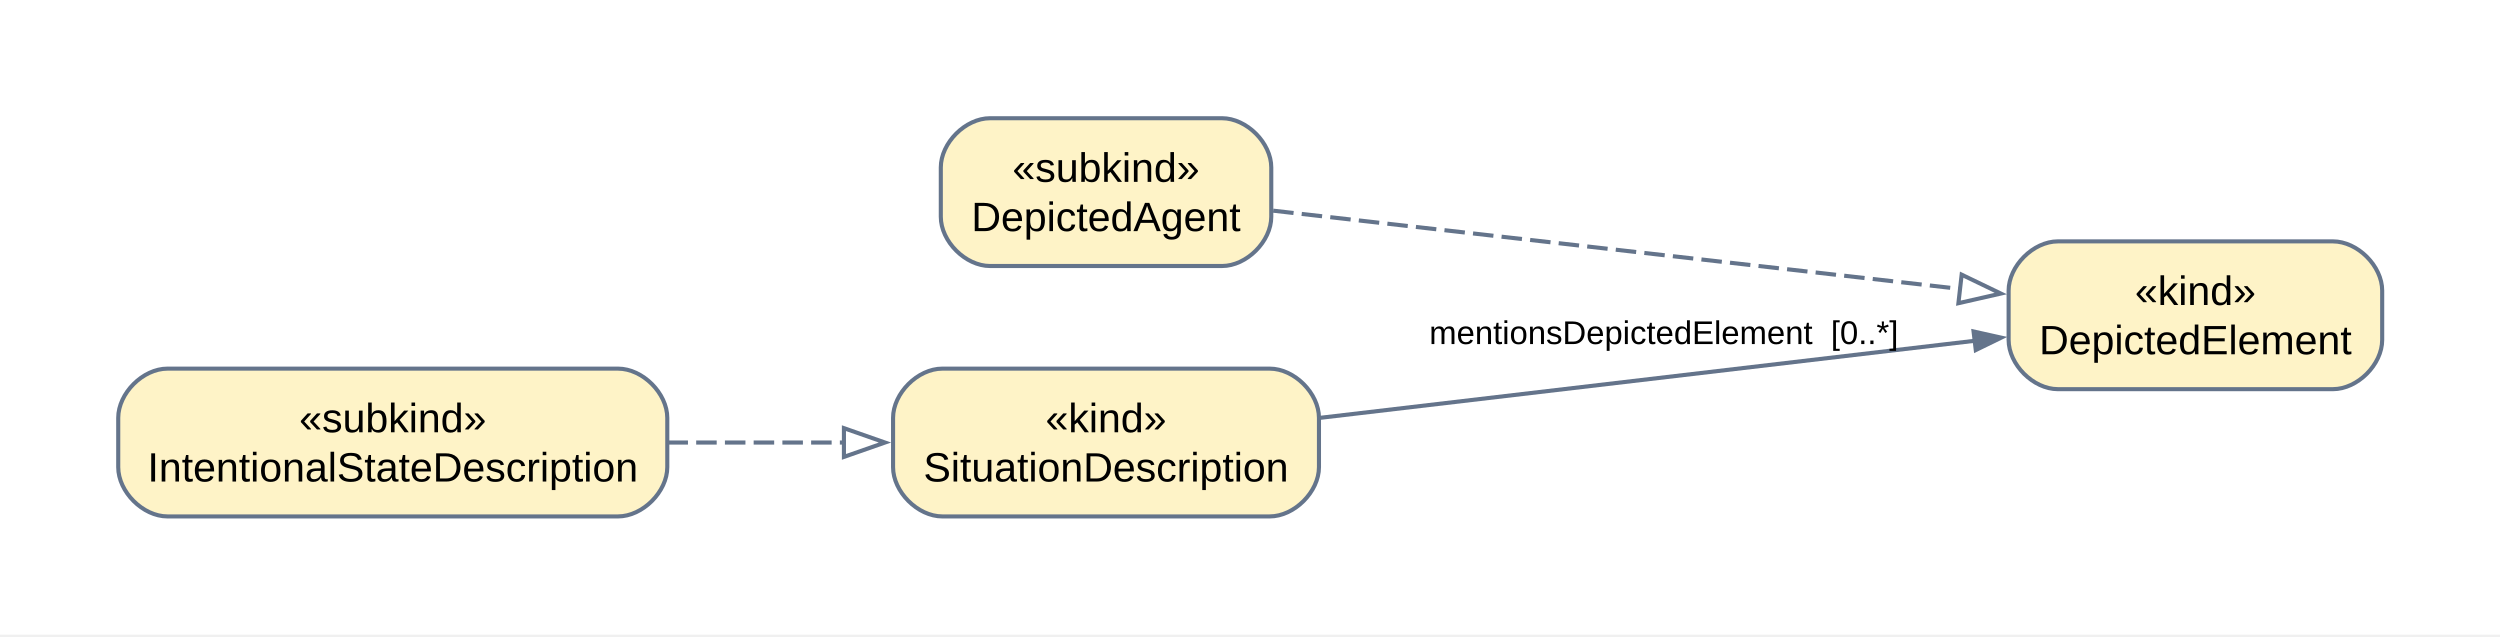
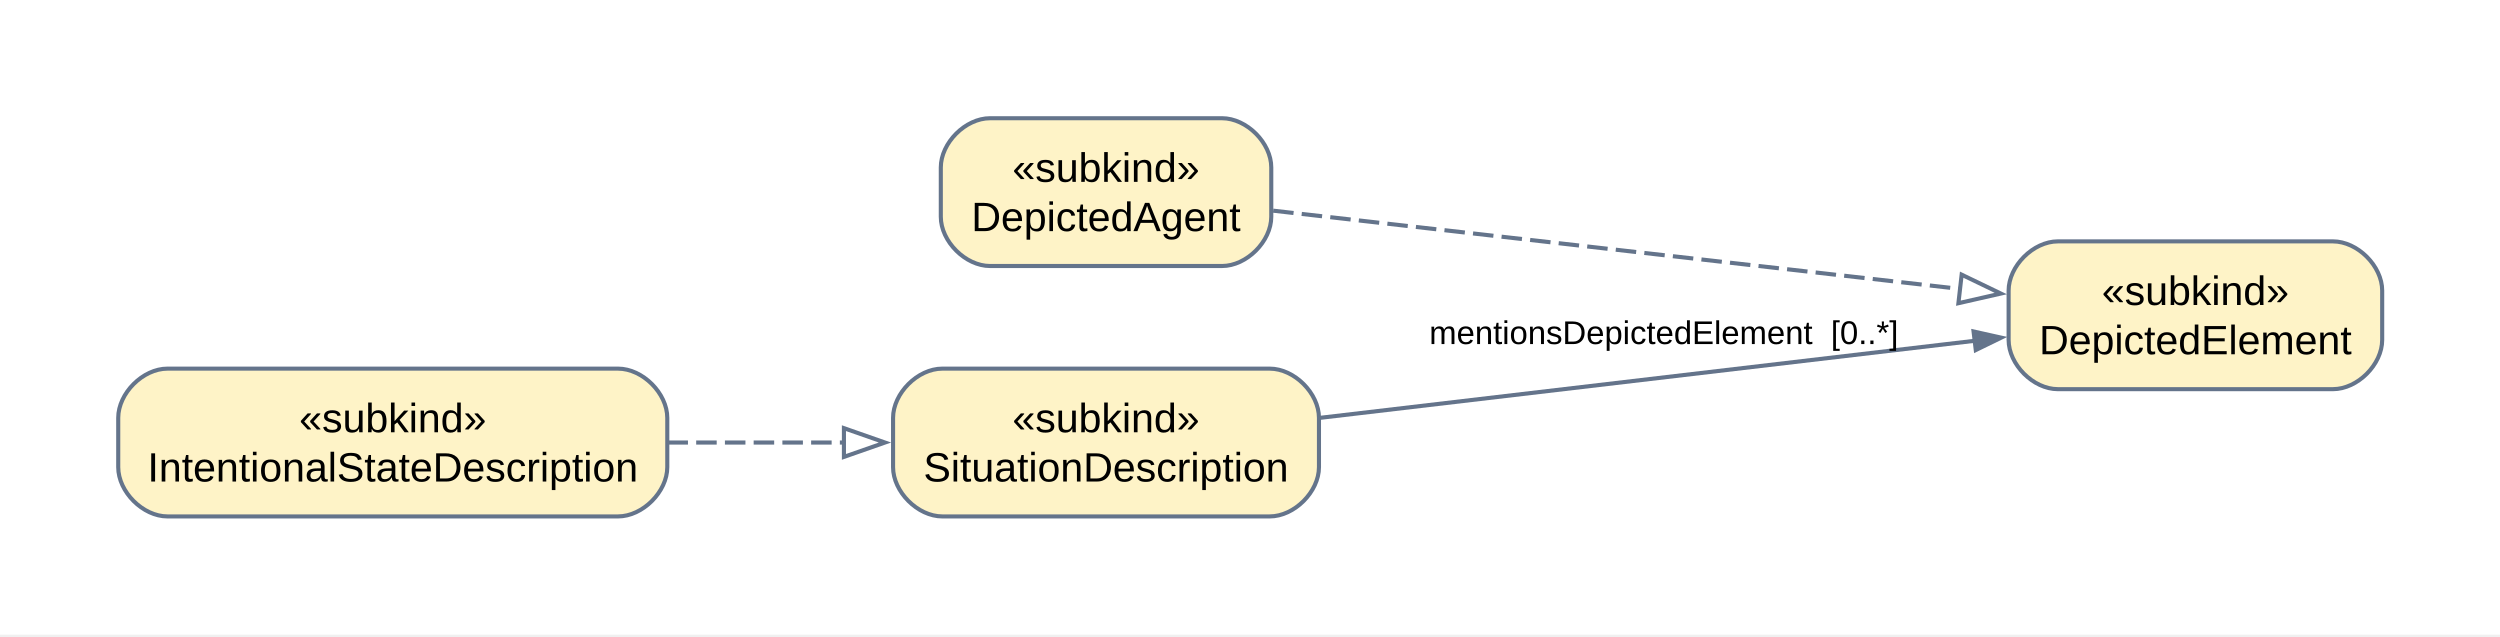
<svg xmlns="http://www.w3.org/2000/svg" width="609pt" height="155pt" viewBox="0.00 0.00 609.00 155.00">
  <g id="graph0" class="graph" transform="scale(1 1) rotate(0) translate(28.8 125.8)">
    <polygon fill="white" stroke="none" points="-28.8,28.8 -28.8,-125.8 580.3,-125.8 580.3,28.8 -28.8,28.8" />
    <g id="node1" class="node">
      <path fill="#fef3c7" stroke="#64748b" d="M539.5,-67C539.5,-67 472.5,-67 472.5,-67 466.5,-67 460.5,-61 460.5,-55 460.5,-55 460.5,-43 460.5,-43 460.5,-37 466.5,-31 472.5,-31 472.5,-31 539.5,-31 539.5,-31 545.5,-31 551.5,-37 551.5,-43 551.5,-43 551.5,-55 551.5,-55 551.5,-61 545.5,-67 539.5,-67" />
-       <text xml:space="preserve" text-anchor="middle" x="506" y="-51.5" font-family="Arial" font-size="10.00">«kind»</text>
+       <text xml:space="preserve" text-anchor="middle" x="506" y="-51.5" font-family="Arial" font-size="10.00">«subkind»</text>
      <text xml:space="preserve" text-anchor="middle" x="506" y="-39.5" font-family="Arial" font-size="10.00">DepictedElement</text>
    </g>
    <g id="node2" class="node">
      <path fill="#fef3c7" stroke="#64748b" d="M268.88,-97C268.88,-97 212.38,-97 212.38,-97 206.38,-97 200.38,-91 200.38,-85 200.38,-85 200.38,-73 200.38,-73 200.38,-67 206.38,-61 212.38,-61 212.38,-61 268.88,-61 268.88,-61 274.88,-61 280.88,-67 280.88,-73 280.88,-73 280.88,-85 280.88,-85 280.88,-91 274.88,-97 268.88,-97" />
      <text xml:space="preserve" text-anchor="middle" x="240.62" y="-81.5" font-family="Arial" font-size="10.00">«subkind»</text>
      <text xml:space="preserve" text-anchor="middle" x="240.62" y="-69.5" font-family="Arial" font-size="10.00">DepictedAgent</text>
    </g>
    <g id="edge2" class="edge">
      <path fill="none" stroke="#64748b" stroke-dasharray="5,2" d="M281.34,-74.48C325.87,-69.4 398.42,-61.14 448.76,-55.41" />
      <polygon fill="none" stroke="#64748b" points="449.06,-58.89 458.6,-54.29 448.27,-51.94 449.06,-58.89" />
    </g>
    <g id="node3" class="node">
      <path fill="#fef3c7" stroke="#64748b" d="M280.5,-36C280.5,-36 200.75,-36 200.75,-36 194.75,-36 188.75,-30 188.75,-24 188.75,-24 188.75,-12 188.75,-12 188.75,-6 194.75,0 200.75,0 200.75,0 280.5,0 280.5,0 286.5,0 292.5,-6 292.5,-12 292.5,-12 292.5,-24 292.5,-24 292.5,-30 286.5,-36 280.5,-36" />
-       <text xml:space="preserve" text-anchor="middle" x="240.62" y="-20.5" font-family="Arial" font-size="10.00">«kind»</text>
+       <text xml:space="preserve" text-anchor="middle" x="240.62" y="-20.5" font-family="Arial" font-size="10.00">«subkind»</text>
      <text xml:space="preserve" text-anchor="middle" x="240.62" y="-8.5" font-family="Arial" font-size="10.00">SituationDescription</text>
    </g>
    <g id="edge1" class="edge">
      <path fill="none" stroke="#64748b" d="M292.72,-24.01C338.68,-29.42 405.92,-37.34 452.35,-42.8" />
      <polygon fill="#64748b" stroke="#64748b" points="451.96,-45.05 458.69,-43.55 452.5,-40.53 451.96,-45.05" />
      <text xml:space="preserve" text-anchor="middle" x="376.5" y="-41.99" font-family="Arial" font-size="8.00">mentionsDepictedElement  [0..*]</text>
    </g>
    <g id="node4" class="node">
      <path fill="#fef3c7" stroke="#64748b" d="M121.75,-36C121.75,-36 12,-36 12,-36 6,-36 0,-30 0,-24 0,-24 0,-12 0,-12 0,-6 6,0 12,0 12,0 121.75,0 121.75,0 127.75,0 133.75,-6 133.75,-12 133.75,-12 133.75,-24 133.75,-24 133.75,-30 127.75,-36 121.75,-36" />
      <text xml:space="preserve" text-anchor="middle" x="66.88" y="-20.5" font-family="Arial" font-size="10.00">«subkind»</text>
      <text xml:space="preserve" text-anchor="middle" x="66.88" y="-8.5" font-family="Arial" font-size="10.00">IntentionalStateDescription</text>
    </g>
    <g id="edge3" class="edge">
      <path fill="none" stroke="#64748b" stroke-dasharray="5,2" d="M133.79,-18C148.04,-18 163.08,-18 177.2,-18" />
      <polygon fill="none" stroke="#64748b" points="176.78,-21.5 186.78,-18 176.78,-14.5 176.78,-21.5" />
    </g>
  </g>
</svg>
